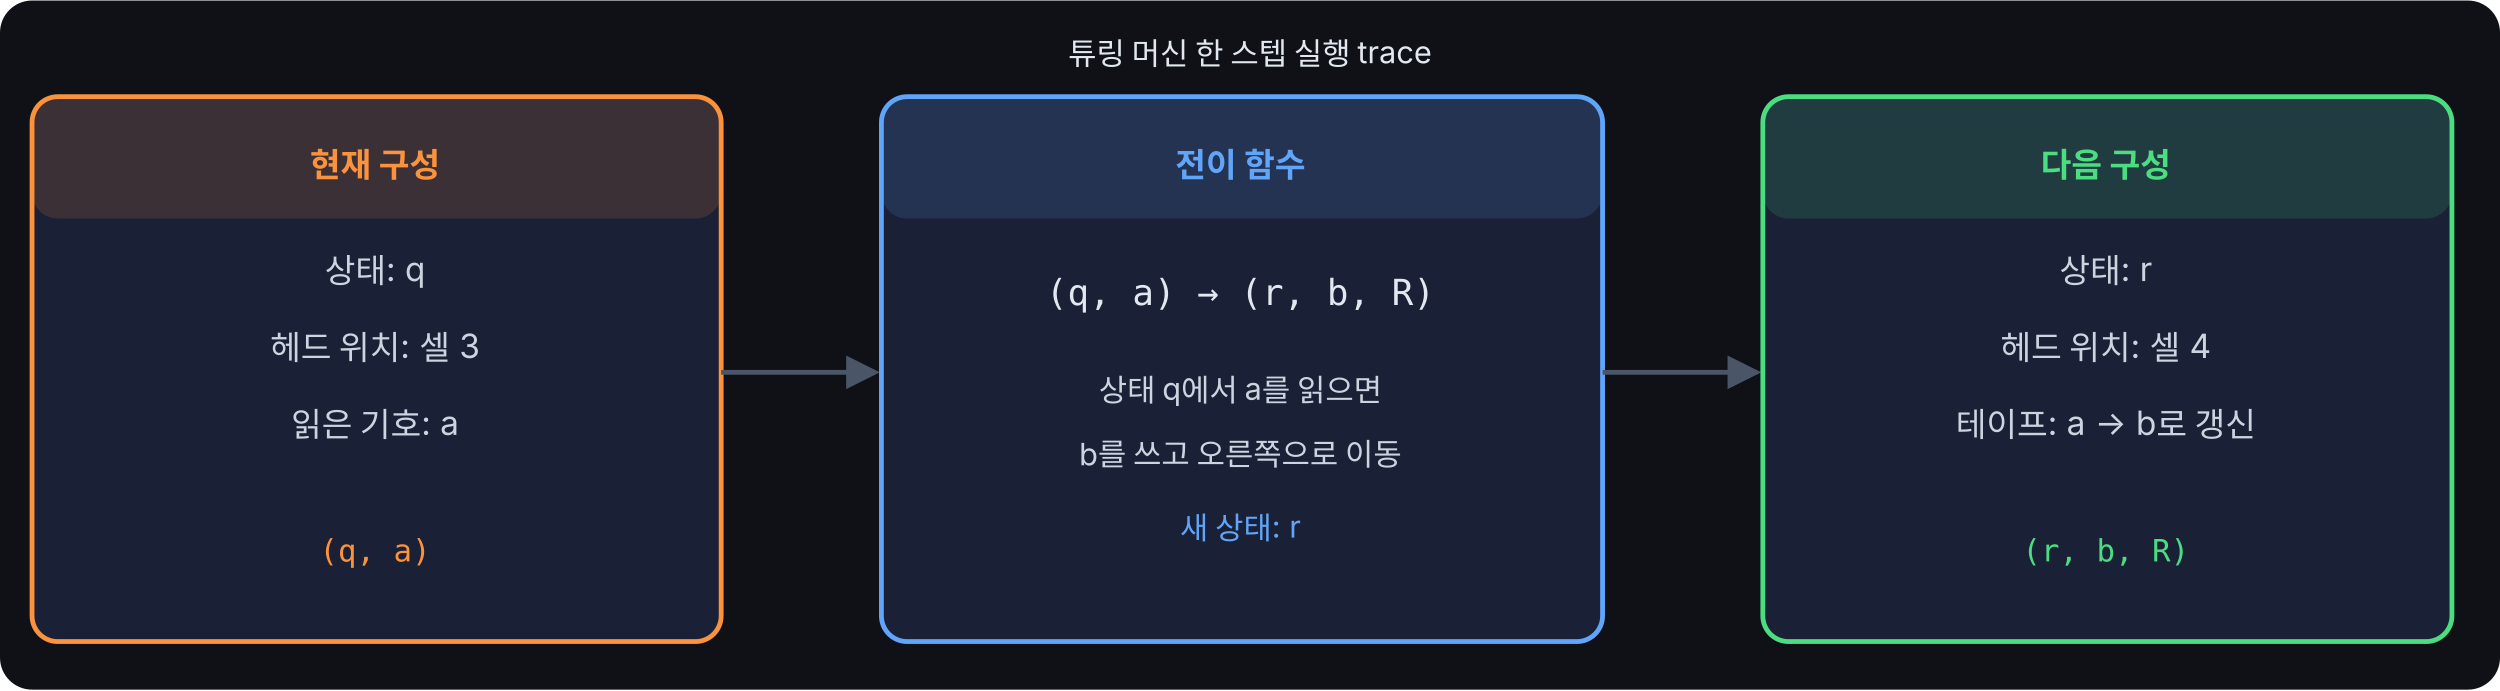
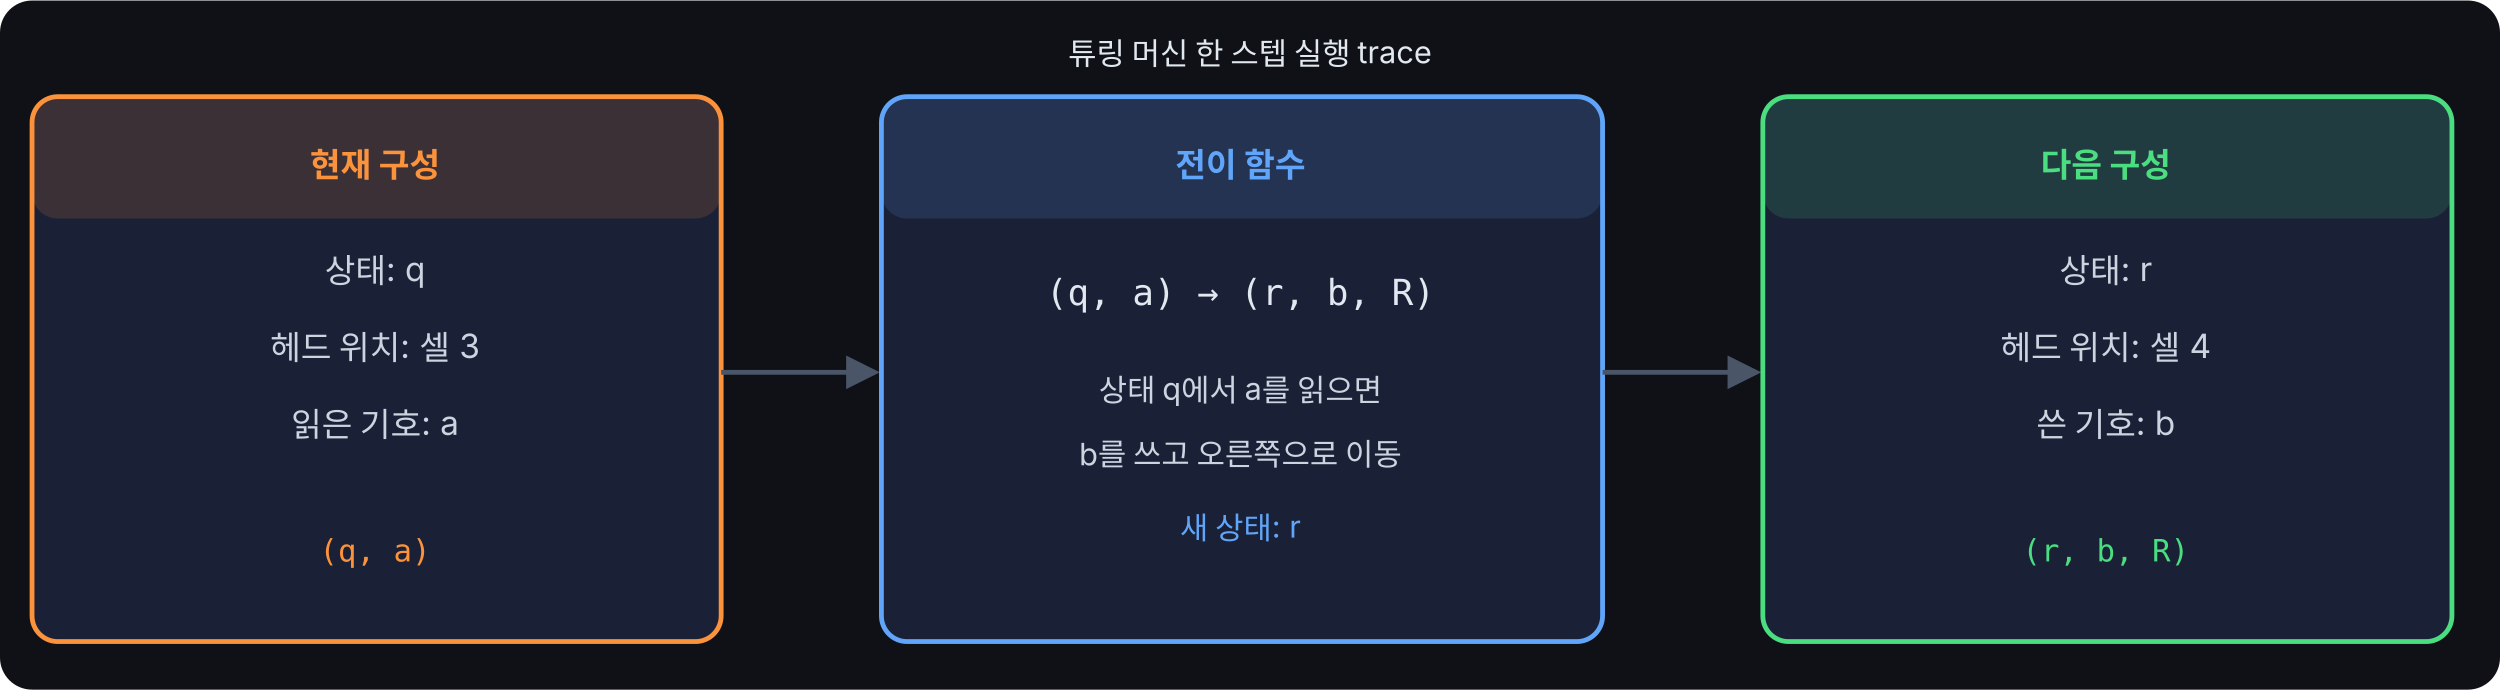
<svg xmlns="http://www.w3.org/2000/svg" viewBox="0 0 780 215" width="1170" height="323">
  <defs>
    <marker id="arr" markerWidth="7" markerHeight="7" refX="6" refY="3.5" orient="auto">
      <polygon points="0,0 7,3.5 0,7" fill="#4a5568" />
    </marker>
  </defs>
  <rect width="780" height="215" fill="#0f1117" rx="10" />
  <text x="390" y="20" text-anchor="middle" fill="#e2e8f0" font-size="9.6" font-family="system-ui,-apple-system,sans-serif">튜링 머신 한 스텝 실행 trace</text>
  <rect x="10" y="30" width="215" height="170" rx="8" fill="#1a2035" stroke="#fb923c" stroke-width="1.5" />
  <rect x="10" y="30" width="215" height="38" rx="8" fill="rgba(251,146,60,0.15)" />
  <text x="117" y="55" text-anchor="middle" fill="#fb923c" font-size="10.4" font-weight="700" font-family="system-ui,-apple-system,sans-serif">현재 구성</text>
  <text x="117" y="88" text-anchor="middle" fill="#cbd5e0" font-size="10.4" font-family="system-ui,-apple-system,sans-serif">상태: q</text>
  <text x="117" y="112" text-anchor="middle" fill="#cbd5e0" font-size="10.4" font-family="system-ui,-apple-system,sans-serif">헤드 위치: 셀 3</text>
  <text x="117" y="136" text-anchor="middle" fill="#cbd5e0" font-size="10.4" font-family="system-ui,-apple-system,sans-serif">읽은 기호: a</text>
  <text x="117" y="175" text-anchor="middle" fill="#fb923c" font-size="9.6" font-family="'JetBrains Mono',monospace">(q, a)</text>
  <line x1="225" y1="116" x2="273" y2="116" stroke="#4a5568" stroke-width="1.5" marker-end="url(#arr)" />
  <rect x="275" y="30" width="225" height="170" rx="8" fill="#1a2035" stroke="#60a5fa" stroke-width="1.5" />
  <rect x="275" y="30" width="225" height="38" rx="8" fill="rgba(96,165,250,0.15)" />
  <text x="387" y="55" text-anchor="middle" fill="#60a5fa" font-size="10.4" font-weight="700" font-family="system-ui,-apple-system,sans-serif">전이 함수</text>
  <text x="387" y="95" text-anchor="middle" fill="#e2e8f0" font-size="11.2" font-family="'JetBrains Mono',monospace">(q, a) → (r, b, R)</text>
  <text x="387" y="125" text-anchor="middle" fill="#cbd5e0" font-size="9.6" font-family="system-ui,-apple-system,sans-serif">상태 q에서 a를 읽으면</text>
  <text x="387" y="145" text-anchor="middle" fill="#cbd5e0" font-size="9.6" font-family="system-ui,-apple-system,sans-serif">b를 쓰고 오른쪽으로 이동</text>
  <text x="387" y="168" text-anchor="middle" fill="#60a5fa" font-size="9.6" font-family="system-ui,-apple-system,sans-serif">새 상태: r</text>
  <line x1="500" y1="116" x2="548" y2="116" stroke="#4a5568" stroke-width="1.5" marker-end="url(#arr)" />
  <rect x="550" y="30" width="215" height="170" rx="8" fill="#1a2035" stroke="#4ade80" stroke-width="1.5" />
  <rect x="550" y="30" width="215" height="38" rx="8" fill="rgba(74,222,128,0.15)" />
  <text x="657" y="55" text-anchor="middle" fill="#4ade80" font-size="10.4" font-weight="700" font-family="system-ui,-apple-system,sans-serif">다음 구성</text>
  <text x="657" y="88" text-anchor="middle" fill="#cbd5e0" font-size="10.4" font-family="system-ui,-apple-system,sans-serif">상태: r</text>
  <text x="657" y="112" text-anchor="middle" fill="#cbd5e0" font-size="10.4" font-family="system-ui,-apple-system,sans-serif">헤드 위치: 셀 4</text>
-   <text x="657" y="136" text-anchor="middle" fill="#cbd5e0" font-size="10.4" font-family="system-ui,-apple-system,sans-serif">테이프: a → b로 갱신</text>
+   <text x="657" y="136" text-anchor="middle" fill="#cbd5e0" font-size="10.4" font-family="system-ui,-apple-system,sans-serif">쓴 기호: b</text>
  <text x="657" y="175" text-anchor="middle" fill="#4ade80" font-size="9.6" font-family="'JetBrains Mono',monospace">(r, b, R)</text>
</svg>
